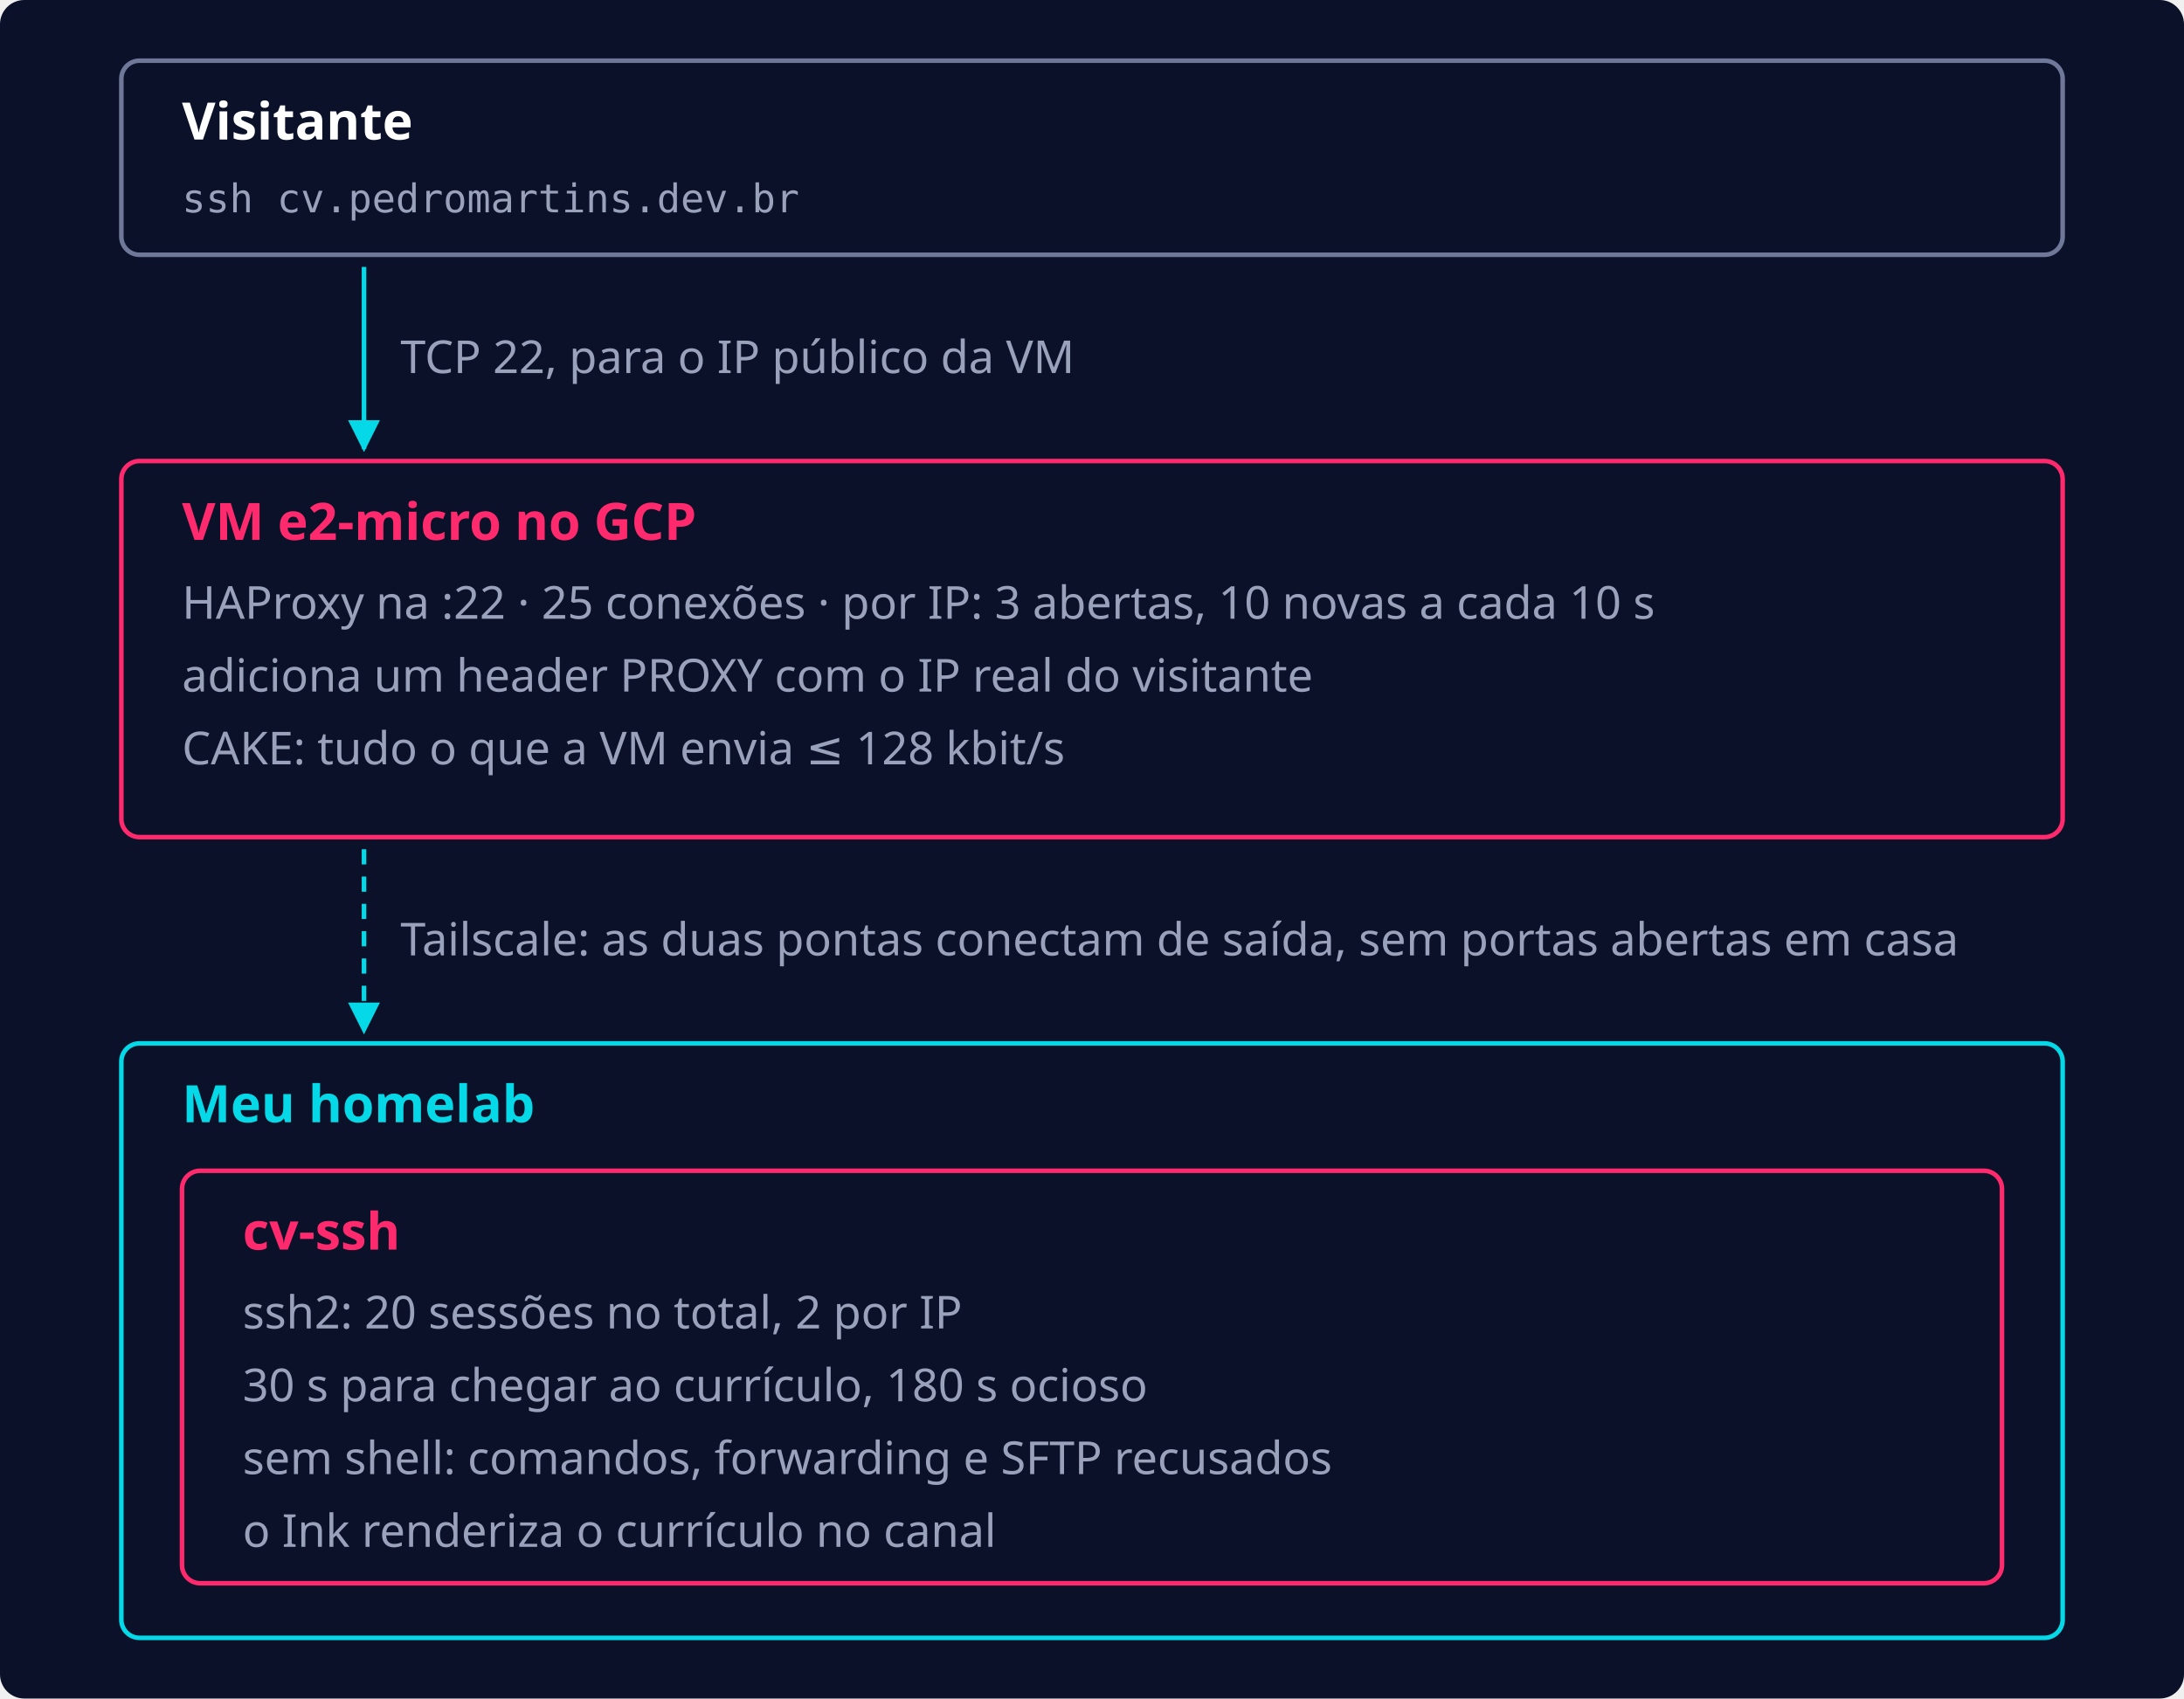
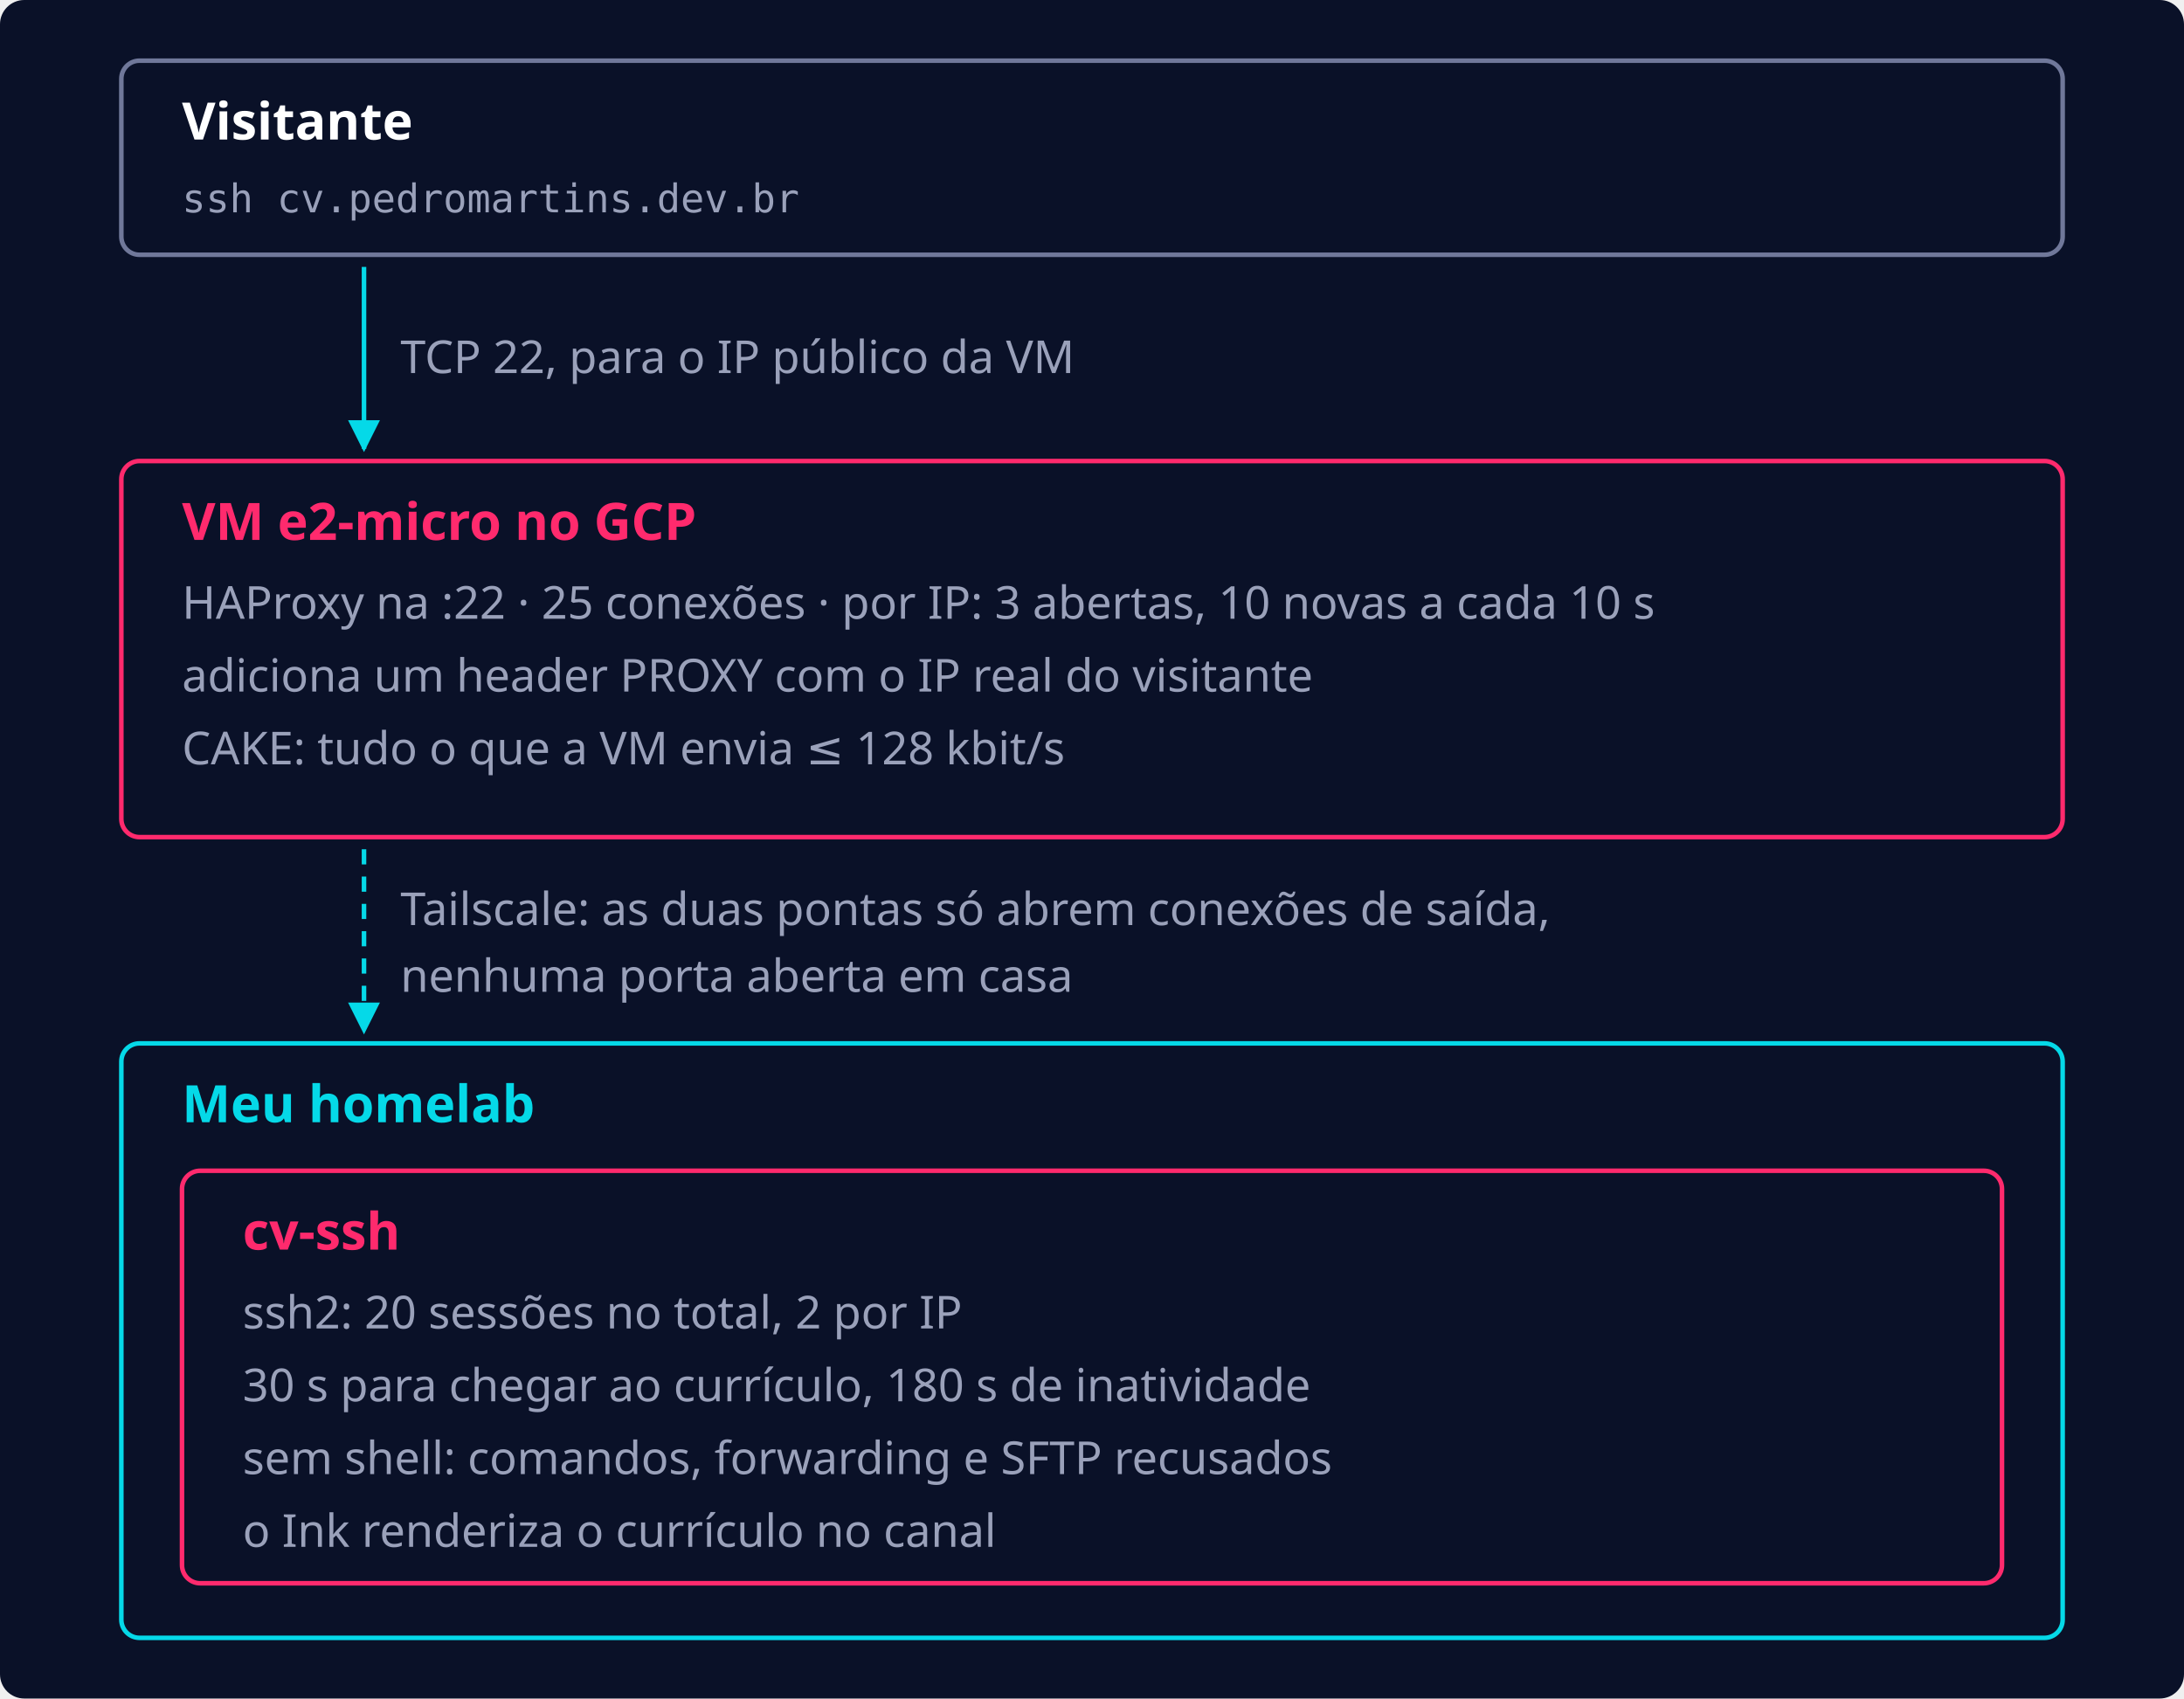
<svg xmlns="http://www.w3.org/2000/svg" viewBox="0 0 720 560" role="img" aria-labelledby="t">
  <style>
    text { font-family: 'IBM Plex Sans', system-ui, sans-serif; fill: #9aa1ba; font-size: 15px; }
    .h { fill: #ffffff; font-weight: 600; font-size: 17px; }
    .m { font-family: 'IBM Plex Mono', ui-monospace, monospace; font-size: 13px; }
    .c { fill: #05d9e8; }
    .g { fill: #ff2a6d; }
  </style>
  <defs>
    <marker id="a" viewBox="0 0 10 10" refX="9" refY="5" markerWidth="7" markerHeight="7" orient="auto-start-reverse">
      <path d="M0 0 10 5 0 10z" fill="#05d9e8" />
    </marker>
  </defs>
  <rect width="720" height="560" rx="8" fill="#0a1128" />
  <rect x="40" y="20" width="640" height="64" rx="6" fill="none" stroke="#70789a" stroke-width="1.5" />
  <text x="60" y="46" class="h">Visitante</text>
  <text x="60" y="70" class="m">ssh cv.pedromartins.dev.br</text>
  <path d="M120 88v60" stroke="#05d9e8" stroke-width="1.5" fill="none" marker-end="url(#a)" />
  <text x="132" y="123">TCP 22, para o IP público da VM</text>
  <rect x="40" y="152" width="640" height="124" rx="6" fill="none" stroke="#ff2a6d" stroke-width="1.5" />
  <text x="60" y="178" class="h g">VM e2-micro no GCP</text>
  <text x="60" y="204">HAProxy na :22 · 25 conexões · por IP: 3 abertas, 10 novas a cada 10 s</text>
  <text x="60" y="228">adiciona um header PROXY com o IP real do visitante</text>
  <text x="60" y="252">CAKE: tudo o que a VM envia ≤ 128 kbit/s</text>
  <path d="M120 280v60" stroke="#05d9e8" stroke-width="1.5" stroke-dasharray="5 4" fill="none" marker-end="url(#a)" />
-   <text x="132" y="315">Tailscale: as duas pontas conectam de saída, sem portas abertas em casa</text>
+   <text x="132" y="305">Tailscale: as duas pontas só abrem conexões de saída,</text>
+   <text x="132" y="327">nenhuma porta aberta em casa</text>
  <rect x="40" y="344" width="640" height="196" rx="6" fill="none" stroke="#05d9e8" stroke-width="1.5" />
  <text x="60" y="370" class="h c">Meu homelab</text>
  <rect x="60" y="386" width="600" height="136" rx="6" fill="none" stroke="#ff2a6d" stroke-width="1.5" />
  <text x="80" y="412" class="h g">cv-ssh</text>
  <text x="80" y="438">ssh2: 20 sessões no total, 2 por IP</text>
-   <text x="80" y="462">30 s para chegar ao currículo, 180 s ocioso</text>
+   <text x="80" y="462">30 s para chegar ao currículo, 180 s de inatividade</text>
  <text x="80" y="486">sem shell: comandos, forwarding e SFTP recusados</text>
  <text x="80" y="510">o Ink renderiza o currículo no canal</text>
</svg>
